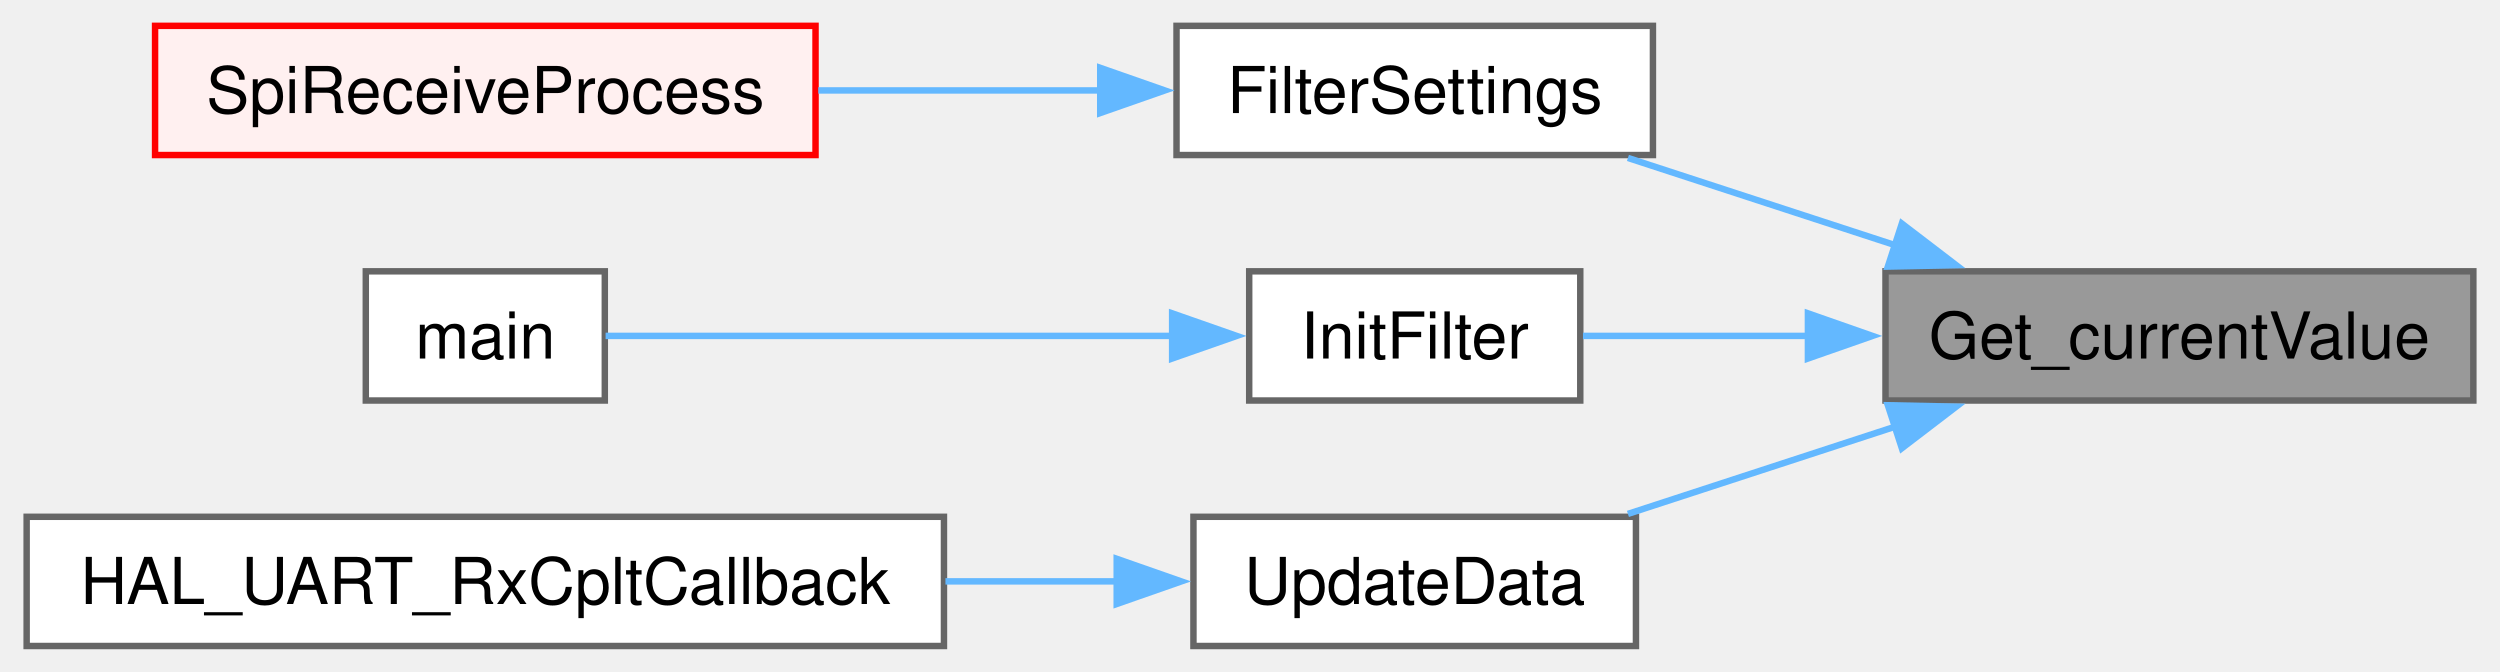
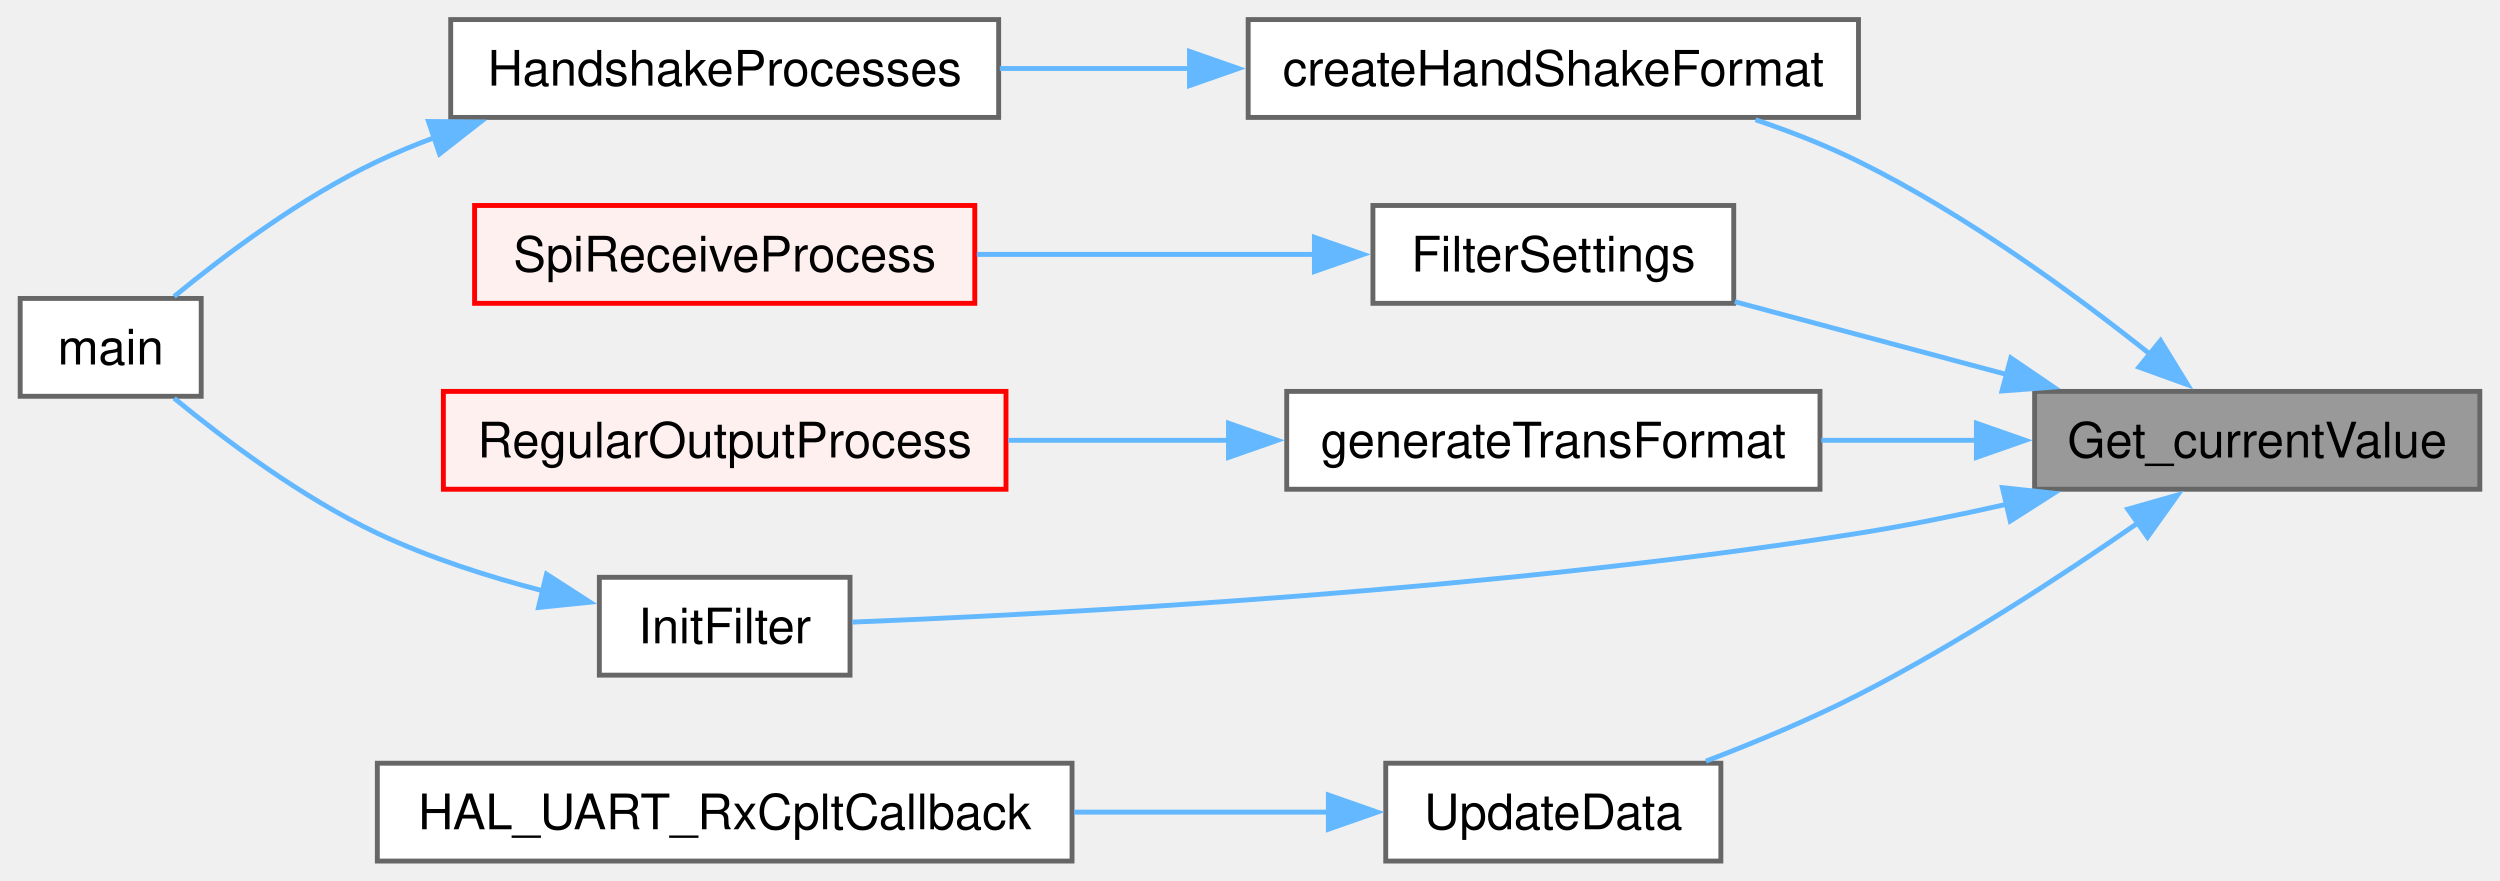
- <svg xmlns="http://www.w3.org/2000/svg" xmlns:xlink="http://www.w3.org/1999/xlink" width="387pt" height="104pt" viewBox="0.00 0.00 386.75 104.00">
-   <g id="graph0" class="graph" transform="scale(1 1) rotate(0) translate(4 100)">
+ <svg xmlns="http://www.w3.org/2000/svg" xmlns:xlink="http://www.w3.org/1999/xlink" width="511pt" height="180pt" viewBox="0.00 0.00 510.75 180.00">
+   <g id="graph0" class="graph" transform="scale(1 1) rotate(0) translate(4 176)">
    <g id="Node000001" class="node">
      <g id="a_Node000001">
-         <a xlink:title=" ">
-           <polygon fill="#999999" stroke="#666666" points="378.75,-58 287.75,-58 287.75,-38 378.75,-38 378.75,-58" />
-           <text text-anchor="middle" x="333.25" y="-44.5" font-family="Helvetica,sans-Serif" font-size="10.00">Get_currentValue</text>
+         <a xlink:title="プロパティの現在値を取得する">
+           <polygon fill="#999999" stroke="#666666" points="502.75,-96 411.75,-96 411.75,-76 502.75,-76 502.75,-96" />
+           <text text-anchor="middle" x="457.25" y="-82.5" font-family="Helvetica,sans-Serif" font-size="10.00">Get_currentValue</text>
        </a>
      </g>
    </g>
    <g id="Node000002" class="node">
      <g id="a_Node000002">
-         <a xlink:href="filter_controller_8c.html#a01c3c4b0328f520da289d81369ec77b9" target="_top" xlink:title=" ">
-           <polygon fill="white" stroke="#666666" points="251.75,-96 178,-96 178,-76 251.75,-76 251.75,-96" />
-           <text text-anchor="middle" x="214.88" y="-82.5" font-family="Helvetica,sans-Serif" font-size="10.00">FilterSettings</text>
+         <a xlink:href="handshake__receiver_8c.html#ae3d68b6e6eb0a5ccbfa6ca7e01dc8547" target="_top" xlink:title=" ">
+           <polygon fill="white" stroke="#666666" points="375.75,-172 251,-172 251,-152 375.75,-152 375.75,-172" />
+           <text text-anchor="middle" x="313.38" y="-158.5" font-family="Helvetica,sans-Serif" font-size="10.00">createHandShakeFormat</text>
        </a>
      </g>
    </g>
    <g id="edge1_Node000001_Node000002" class="edge">
      <g id="a_edge1_Node000001_Node000002">
        <a xlink:title=" ">
-           <path fill="none" stroke="#63b8ff" d="M289.45,-61.98C275.7,-66.47 260.71,-71.36 247.88,-75.55" />
-           <polygon fill="#63b8ff" stroke="#63b8ff" points="290.28,-65.39 298.7,-58.95 288.11,-58.73 290.28,-65.39" />
+           <path fill="none" stroke="#63b8ff" d="M435.42,-103.55C419.82,-115.97 397.5,-132.27 375.75,-143 369.15,-146.26 361.87,-149.1 354.7,-151.52" />
+           <polygon fill="#63b8ff" stroke="#63b8ff" points="437.49,-106.38 443.03,-97.35 433.07,-100.95 437.49,-106.38" />
        </a>
      </g>
    </g>
    <g id="Node000005" class="node">
      <g id="a_Node000005">
-         <a xlink:href="filter_controller_8c.html#a2c27f6b52850366e0b6d2831a91eb461" target="_top" xlink:title="全フィルタの完全初期化">
-           <polygon fill="white" stroke="#666666" points="240.5,-58 189.25,-58 189.25,-38 240.5,-38 240.5,-58" />
-           <text text-anchor="middle" x="214.88" y="-44.5" font-family="Helvetica,sans-Serif" font-size="10.00">InitFilter</text>
+         <a xlink:href="filter_controller_8c.html#a01c3c4b0328f520da289d81369ec77b9" target="_top" xlink:title=" ">
+           <polygon fill="white" stroke="#666666" points="350.25,-134 276.5,-134 276.5,-114 350.25,-114 350.25,-134" />
+           <text text-anchor="middle" x="313.38" y="-120.5" font-family="Helvetica,sans-Serif" font-size="10.00">FilterSettings</text>
        </a>
      </g>
    </g>
-     <g id="edge3_Node000001_Node000005" class="edge">
-       <g id="a_edge3_Node000001_Node000005">
+     <g id="edge4_Node000001_Node000005" class="edge">
+       <g id="a_edge4_Node000001_Node000005">
        <a xlink:title=" ">
-           <path fill="none" stroke="#63b8ff" d="M276.03,-48C263.71,-48 251.26,-48 240.92,-48" />
-           <polygon fill="#63b8ff" stroke="#63b8ff" points="275.74,-51.5 285.74,-48 275.74,-44.5 275.74,-51.5" />
+           <path fill="none" stroke="#63b8ff" d="M406,-99.46C387.68,-104.37 367.33,-109.82 350.47,-114.33" />
+           <polygon fill="#63b8ff" stroke="#63b8ff" points="406.89,-102.84 415.64,-96.88 405.08,-96.08 406.89,-102.84" />
        </a>
      </g>
    </g>
-     <g id="Node000007" class="node">
-       <g id="a_Node000007">
-         <a xlink:href="host__in_8c.html#a2ee3058f5c286b7fe99c18f1f564a45c" target="_top" xlink:title="データ更新プロセス">
-           <polygon fill="white" stroke="#666666" points="249.12,-20 180.62,-20 180.62,0 249.12,0 249.12,-20" />
-           <text text-anchor="middle" x="214.88" y="-6.5" font-family="Helvetica,sans-Serif" font-size="10.00">UpdateData</text>
+     <g id="Node000008" class="node">
+       <g id="a_Node000008">
+         <a xlink:href="host__out_8c.html#a8691a8c50db7d084a008a883d8059a1a" target="_top" xlink:title=" ">
+           <polygon fill="white" stroke="#666666" points="367.88,-96 258.88,-96 258.88,-76 367.88,-76 367.88,-96" />
+           <text text-anchor="middle" x="313.38" y="-82.5" font-family="Helvetica,sans-Serif" font-size="10.00">generateTransFormat</text>
        </a>
      </g>
    </g>
-     <g id="edge5_Node000001_Node000007" class="edge">
-       <g id="a_edge5_Node000001_Node000007">
+     <g id="edge6_Node000001_Node000008" class="edge">
+       <g id="a_edge6_Node000001_Node000008">
        <a xlink:title=" ">
-           <path fill="none" stroke="#63b8ff" d="M289.45,-34.02C275.7,-29.53 260.71,-24.64 247.88,-20.45" />
-           <polygon fill="#63b8ff" stroke="#63b8ff" points="288.11,-37.27 298.7,-37.05 290.28,-30.61 288.11,-37.27" />
+           <path fill="none" stroke="#63b8ff" d="M400.15,-86C389.62,-86 378.63,-86 368.16,-86" />
+           <polygon fill="#63b8ff" stroke="#63b8ff" points="399.85,-89.5 409.85,-86 399.85,-82.5 399.85,-89.5" />
+         </a>
+       </g>
+     </g>
+     <g id="Node000011" class="node">
+       <g id="a_Node000011">
+         <a xlink:href="filter_controller_8c.html#a2c27f6b52850366e0b6d2831a91eb461" target="_top" xlink:title="全フィルタの完全初期化">
+           <polygon fill="white" stroke="#666666" points="169.62,-58 118.38,-58 118.38,-38 169.62,-38 169.62,-58" />
+           <text text-anchor="middle" x="144" y="-44.5" font-family="Helvetica,sans-Serif" font-size="10.00">InitFilter</text>
+         </a>
+       </g>
+     </g>
+     <g id="edge8_Node000001_Node000011" class="edge">
+       <g id="a_edge8_Node000001_Node000011">
+         <a xlink:title=" ">
+           <path fill="none" stroke="#63b8ff" d="M406.13,-72.95C396.12,-70.69 385.64,-68.57 375.75,-67 301.51,-55.25 212.6,-50.53 170.07,-48.84" />
+           <polygon fill="#63b8ff" stroke="#63b8ff" points="405.17,-76.32 415.7,-75.19 406.77,-69.5 405.17,-76.32" />
+         </a>
+       </g>
+     </g>
+     <g id="Node000012" class="node">
+       <g id="a_Node000012">
+         <a xlink:href="host__in_8c.html#a2ee3058f5c286b7fe99c18f1f564a45c" target="_top" xlink:title="データ更新プロセス">
+           <polygon fill="white" stroke="#666666" points="347.62,-20 279.12,-20 279.12,0 347.62,0 347.62,-20" />
+           <text text-anchor="middle" x="313.38" y="-6.5" font-family="Helvetica,sans-Serif" font-size="10.00">UpdateData</text>
+         </a>
+       </g>
+     </g>
+     <g id="edge10_Node000001_Node000012" class="edge">
+       <g id="a_edge10_Node000001_Node000012">
+         <a xlink:title=" ">
+           <path fill="none" stroke="#63b8ff" d="M432.82,-69.08C417.15,-58.21 395.8,-44.26 375.75,-34 365.87,-28.94 354.67,-24.27 344.56,-20.42" />
+           <polygon fill="#63b8ff" stroke="#63b8ff" points="430.8,-71.93 440.99,-74.83 434.83,-66.21 430.8,-71.93" />
        </a>
      </g>
    </g>
    <g id="Node000003" class="node">
      <g id="a_Node000003">
-         <a xlink:href="spi__receive_8c.html#af39d147b690c80c7947af19e81a0fe09" target="_top" xlink:title=" ">
-           <polygon fill="#fff0f0" stroke="red" points="122.12,-96 19.88,-96 19.88,-76 122.12,-76 122.12,-96" />
-           <text text-anchor="middle" x="71" y="-82.5" font-family="Helvetica,sans-Serif" font-size="10.00">SpiReceiveProcess</text>
+         <a xlink:href="handshake__receiver_8c.html#a1cd7cb4dac2cac3fd0bffb657c7f0fdc" target="_top" xlink:title="ハンドシェイクプロセスを実行">
+           <polygon fill="white" stroke="#666666" points="200,-172 88,-172 88,-152 200,-152 200,-172" />
+           <text text-anchor="middle" x="144" y="-158.5" font-family="Helvetica,sans-Serif" font-size="10.00">HandshakeProcesses</text>
        </a>
      </g>
    </g>
    <g id="edge2_Node000002_Node000003" class="edge">
      <g id="a_edge2_Node000002_Node000003">
        <a xlink:title=" ">
-           <path fill="none" stroke="#63b8ff" d="M166.28,-86C152.22,-86 136.79,-86 122.55,-86" />
-           <polygon fill="#63b8ff" stroke="#63b8ff" points="166.19,-89.5 176.19,-86 166.19,-82.5 166.19,-89.5" />
+           <path fill="none" stroke="#63b8ff" d="M239.17,-162C226.11,-162 212.7,-162 200.24,-162" />
+           <polygon fill="#63b8ff" stroke="#63b8ff" points="239.01,-165.5 249.01,-162 239.01,-158.5 239.01,-165.5" />
+         </a>
+       </g>
+     </g>
+     <g id="Node000004" class="node">
+       <g id="a_Node000004">
+         <a xlink:href="main_8c.html#a840291bc02cba5474a4cb46a9b9566fe" target="_top" xlink:title="The application entry point.">
+           <polygon fill="white" stroke="#666666" points="37,-115 0,-115 0,-95 37,-95 37,-115" />
+           <text text-anchor="middle" x="18.5" y="-101.5" font-family="Helvetica,sans-Serif" font-size="10.00">main</text>
+         </a>
+       </g>
+     </g>
+     <g id="edge3_Node000003_Node000004" class="edge">
+       <g id="a_edge3_Node000003_Node000004">
+         <a xlink:title=" ">
+           <path fill="none" stroke="#63b8ff" d="M84.72,-147.9C80.69,-146.4 76.75,-144.77 73,-143 57.55,-135.7 41.84,-123.91 31.47,-115.4" />
+           <polygon fill="#63b8ff" stroke="#63b8ff" points="83.46,-151.17 94.06,-151.06 85.71,-144.54 83.46,-151.17" />
        </a>
      </g>
    </g>
    <g id="Node000006" class="node">
      <g id="a_Node000006">
-         <a xlink:href="main_8c.html#a840291bc02cba5474a4cb46a9b9566fe" target="_top" xlink:title="The application entry point.">
-           <polygon fill="white" stroke="#666666" points="89.5,-58 52.5,-58 52.5,-38 89.5,-38 89.5,-58" />
-           <text text-anchor="middle" x="71" y="-44.5" font-family="Helvetica,sans-Serif" font-size="10.00">main</text>
+         <a xlink:href="spi__receive_8c.html#af39d147b690c80c7947af19e81a0fe09" target="_top" xlink:title="SPI入力データの処理プロセス">
+           <polygon fill="#fff0f0" stroke="red" points="195.12,-134 92.88,-134 92.88,-114 195.12,-114 195.12,-134" />
+           <text text-anchor="middle" x="144" y="-120.5" font-family="Helvetica,sans-Serif" font-size="10.00">SpiReceiveProcess</text>
        </a>
      </g>
    </g>
-     <g id="edge4_Node000005_Node000006" class="edge">
-       <g id="a_edge4_Node000005_Node000006">
+     <g id="edge5_Node000005_Node000006" class="edge">
+       <g id="a_edge5_Node000005_Node000006">
        <a xlink:title=" ">
-           <path fill="none" stroke="#63b8ff" d="M177.42,-48C149.24,-48 111.46,-48 89.62,-48" />
-           <polygon fill="#63b8ff" stroke="#63b8ff" points="177.32,-51.5 187.32,-48 177.32,-44.5 177.32,-51.5" />
+           <path fill="none" stroke="#63b8ff" d="M264.82,-124C243.17,-124 217.53,-124 195.53,-124" />
+           <polygon fill="#63b8ff" stroke="#63b8ff" points="264.54,-127.5 274.54,-124 264.54,-120.5 264.54,-127.5" />
        </a>
      </g>
    </g>
-     <g id="Node000008" class="node">
-       <g id="a_Node000008">
-         <a xlink:href="main_8c.html#ae494a9643f29b87d6d81e5264e60e57b" target="_top" xlink:title=" ">
-           <polygon fill="white" stroke="#666666" points="142,-20 0,-20 0,0 142,0 142,-20" />
-           <text text-anchor="middle" x="71" y="-6.5" font-family="Helvetica,sans-Serif" font-size="10.00">HAL_UART_RxCpltCallback</text>
+     <g id="Node000009" class="node">
+       <g id="a_Node000009">
+         <a xlink:href="host__out_8c.html#a29aca81d3551c032b1907522e058402d" target="_top" xlink:title=" ">
+           <polygon fill="#fff0f0" stroke="red" points="201.5,-96 86.5,-96 86.5,-76 201.5,-76 201.5,-96" />
+           <text text-anchor="middle" x="144" y="-82.5" font-family="Helvetica,sans-Serif" font-size="10.00">RegularOutputProcess</text>
        </a>
      </g>
    </g>
-     <g id="edge6_Node000007_Node000008" class="edge">
-       <g id="a_edge6_Node000007_Node000008">
+     <g id="edge7_Node000008_Node000009" class="edge">
+       <g id="a_edge7_Node000008_Node000009">
        <a xlink:title=" ">
-           <path fill="none" stroke="#63b8ff" d="M169.02,-10C160.48,-10 151.35,-10 142.23,-10" />
-           <polygon fill="#63b8ff" stroke="#63b8ff" points="168.74,-13.5 178.74,-10 168.74,-6.5 168.74,-13.5" />
+           <path fill="none" stroke="#63b8ff" d="M247.26,-86C232.31,-86 216.53,-86 201.95,-86" />
+           <polygon fill="#63b8ff" stroke="#63b8ff" points="246.98,-89.5 256.98,-86 246.98,-82.5 246.98,-89.5" />
+         </a>
+       </g>
+     </g>
+     <g id="edge9_Node000011_Node000004" class="edge">
+       <g id="a_edge9_Node000011_Node000004">
+         <a xlink:title=" ">
+           <path fill="none" stroke="#63b8ff" d="M106.8,-55.24C95.66,-58.14 83.56,-62.01 73,-67 57.55,-74.3 41.84,-86.09 31.47,-94.6" />
+           <polygon fill="#63b8ff" stroke="#63b8ff" points="107.58,-58.65 116.48,-52.91 105.94,-51.84 107.58,-58.65" />
+         </a>
+       </g>
+     </g>
+     <g id="Node000013" class="node">
+       <g id="a_Node000013">
+         <a xlink:href="main_8c.html#ae494a9643f29b87d6d81e5264e60e57b" target="_top" xlink:title="UART入力のコールバック 入力データの処理から受信機への出力フラグまでのプロセス">
+           <polygon fill="white" stroke="#666666" points="215,-20 73,-20 73,0 215,0 215,-20" />
+           <text text-anchor="middle" x="144" y="-6.5" font-family="Helvetica,sans-Serif" font-size="10.00">HAL_UART_RxCpltCallback</text>
+         </a>
+       </g>
+     </g>
+     <g id="edge11_Node000012_Node000013" class="edge">
+       <g id="a_edge11_Node000012_Node000013">
+         <a xlink:title=" ">
+           <path fill="none" stroke="#63b8ff" d="M267.7,-10C251.65,-10 233.13,-10 215.42,-10" />
+           <polygon fill="#63b8ff" stroke="#63b8ff" points="267.39,-13.5 277.39,-10 267.39,-6.5 267.39,-13.5" />
        </a>
      </g>
    </g>
  </g>
</svg>
